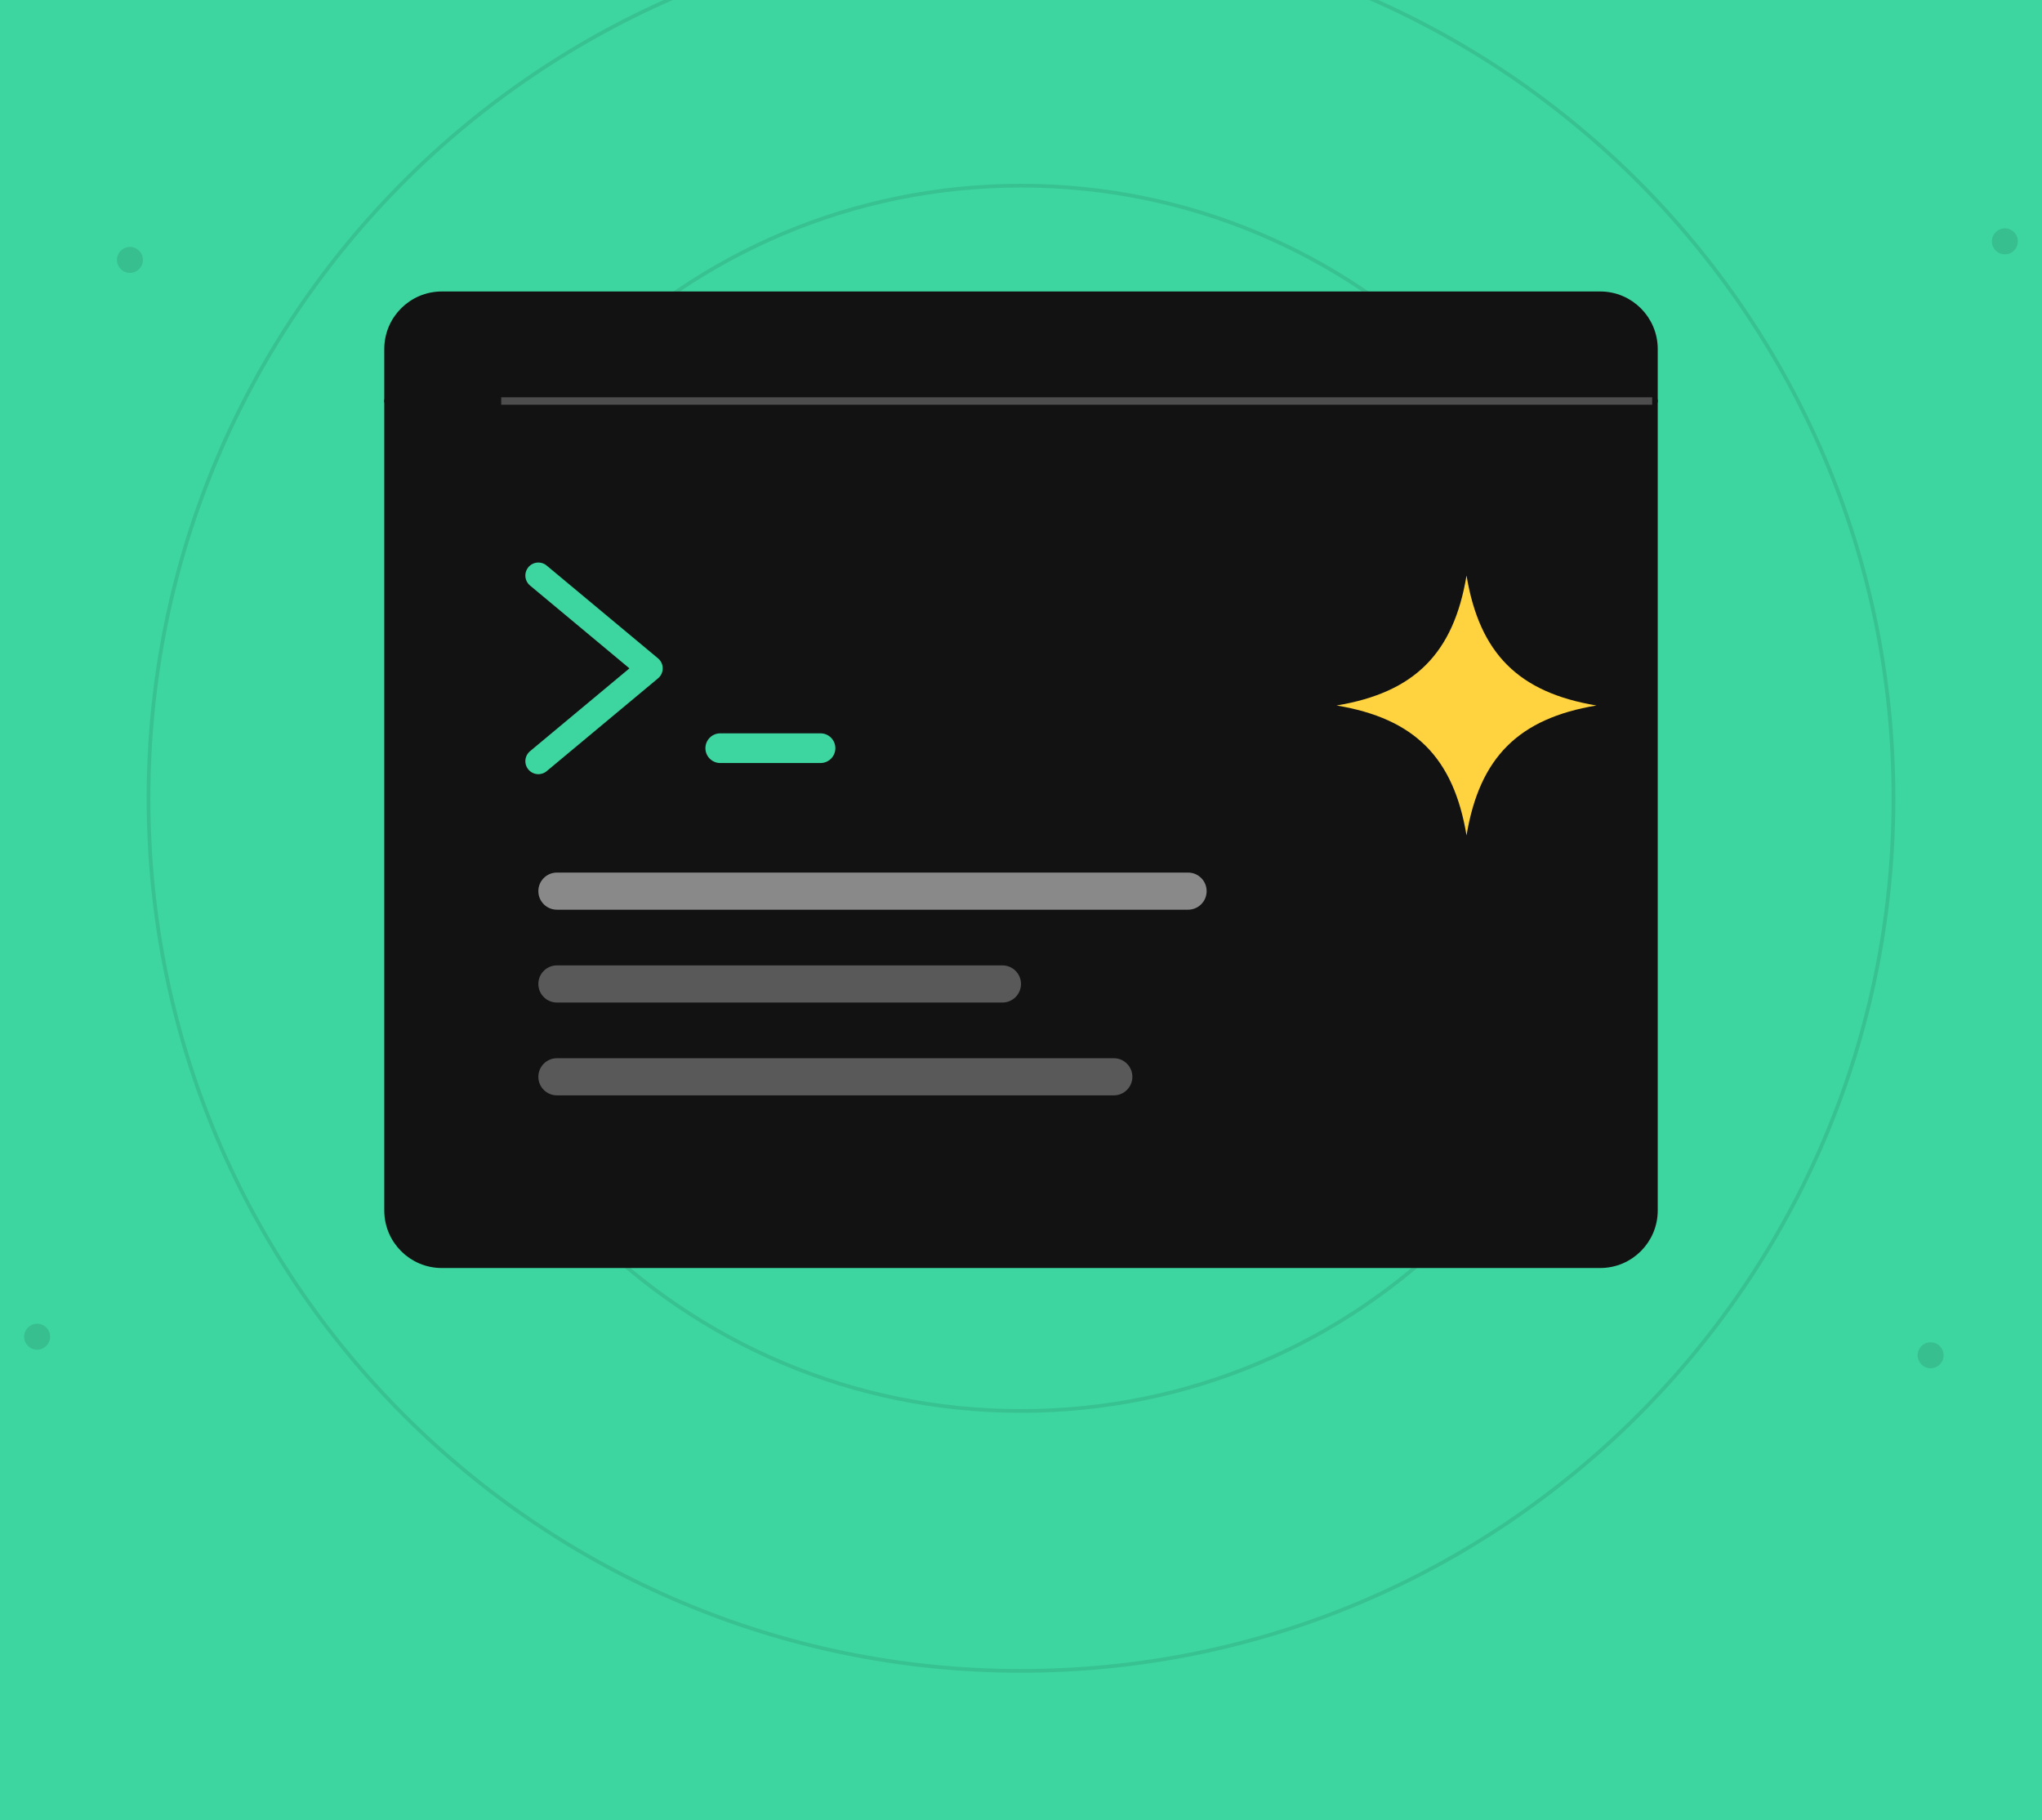
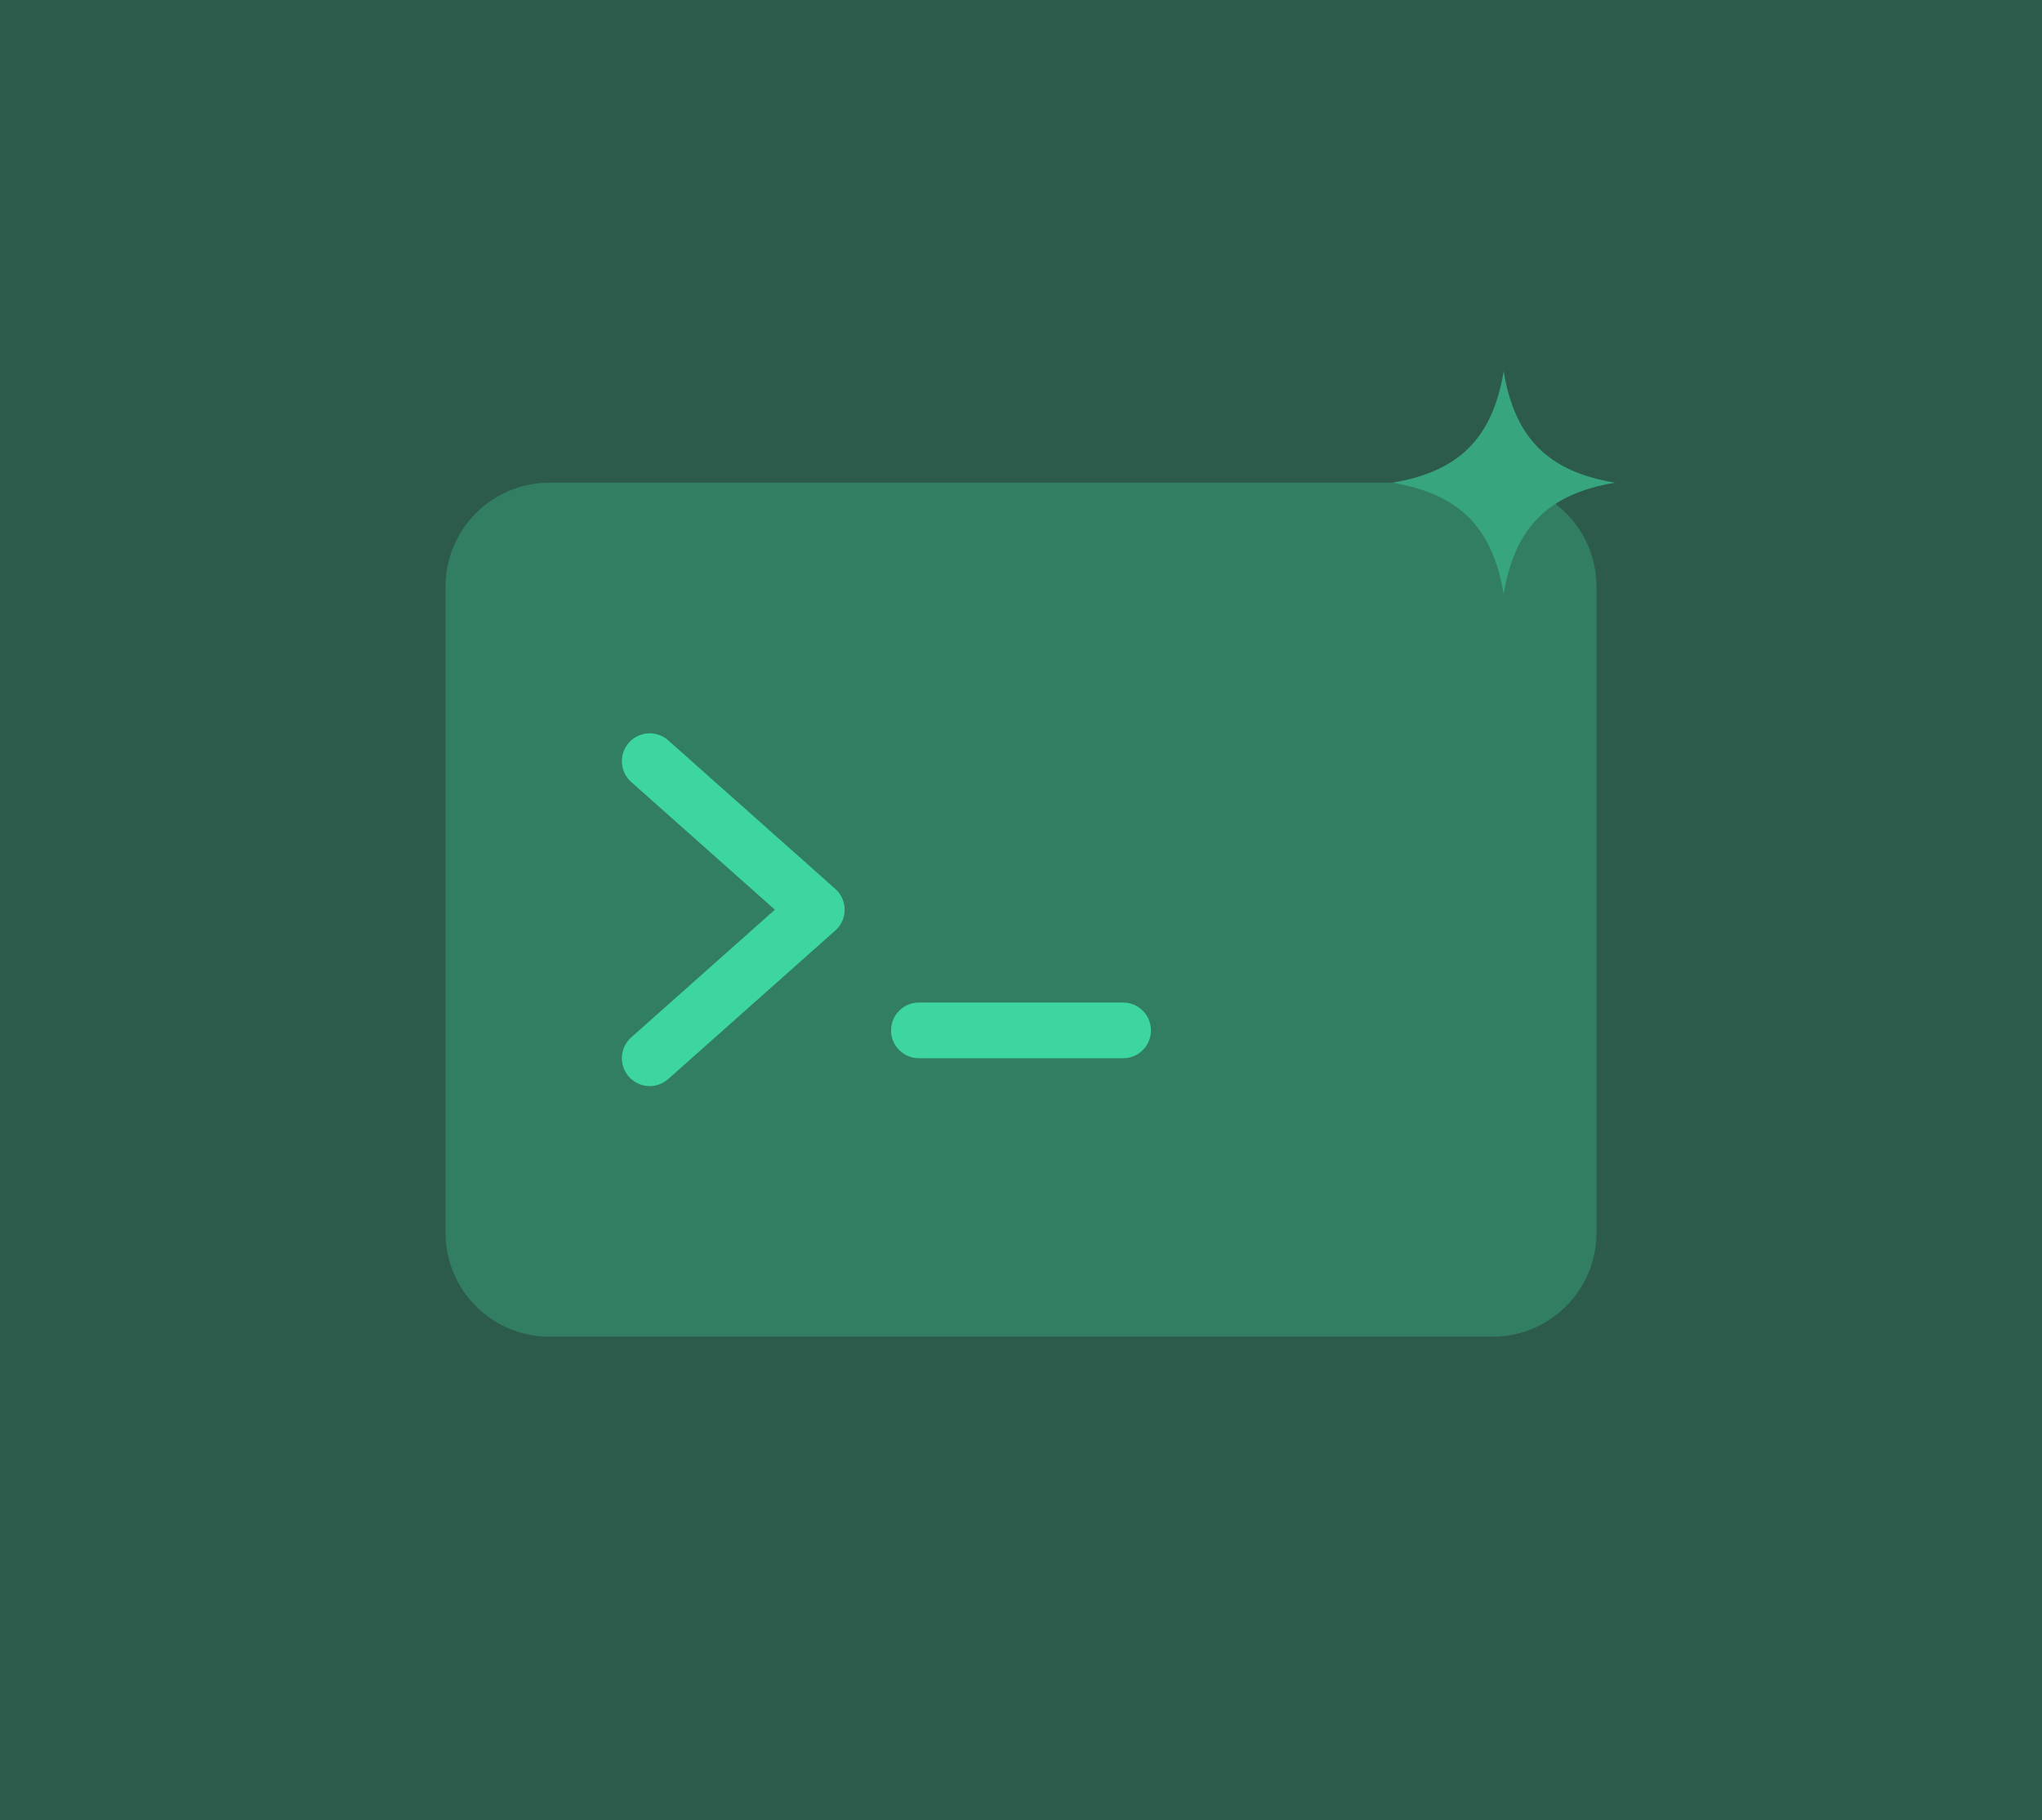
<svg xmlns="http://www.w3.org/2000/svg" viewBox="250 70 1100 980" preserveAspectRatio="xMidYMid meet">
-   <rect x="-4000" y="-4000" width="9600" height="9000" fill="#3DD6A0" />
-   <g fill="none" stroke="#121212" stroke-opacity=".1" stroke-width="2">
-     <circle cx="800" cy="500" r="330" />
-     <circle cx="800" cy="500" r="470" />
-   </g>
-   <g fill="#121212" opacity=".12">
-     <circle cx="320" cy="210" r="7" />
-     <circle cx="1290" cy="800" r="7" />
-     <circle cx="1330" cy="200" r="7" />
-     <circle cx="270" cy="790" r="7" />
-   </g>
-   <g transform="translate(800 500) scale(1) translate(-800 -500)">
-     <rect x="460" y="230" width="680" height="520" rx="28" fill="#121212" stroke="#121212" stroke-width="6" stroke-linejoin="round" stroke-linecap="round" />
-     <path d="M460 286h680" stroke="#121212" stroke-width="6" stroke-linejoin="round" stroke-linecap="round" />
-     <circle cx="494" cy="258" r="8" fill="#121212" />
-     <circle cx="520" cy="258" r="8" fill="#121212" opacity=".4" />
-     <circle cx="546" cy="258" r="8" fill="#121212" opacity=".4" />
-     <path d="M520 286h620" stroke="#fff" stroke-opacity=".25" stroke-width="4" />
-     <path d="M540 380l60 50-60 50" fill="none" stroke="#3DD6A0" stroke-width="14" stroke-linecap="round" stroke-linejoin="round" />
-     <rect x="630" y="465" width="70" height="16" rx="8" fill="#3DD6A0" />
-     <rect x="540" y="540" width="360" height="20" rx="10" fill="#fff" opacity=".5" />
-     <rect x="540" y="590" width="260" height="20" rx="10" fill="#fff" opacity=".3" />
-     <rect x="540" y="640" width="320" height="20" rx="10" fill="#fff" opacity=".3" />
-     <path d="M1040 380c7 42 28 63 70 70-42 7-63 28-70 70-7-42-28-63-70-70 42-7 63-28 70-70z" fill="#FFD23F" />
-   </g>
+   <rect x="-4000" y="-4000" width="9600" height="9000" fill="#2d5b4b" />
+   <rect x="490" y="330" width="620" height="460" rx="56" fill="#327e63" />
+   <path d="M600 480l90 80-90 80" fill="none" stroke="#3DD6A0" stroke-width="30" stroke-linecap="round" stroke-linejoin="round" />
+   <rect x="730" y="610" width="140" height="30" rx="15" fill="#3DD6A0" />
+   <path d="M1060 270c6 36 24 54 60 60-36 6-54 24-60 60-6-36-24-54-60-60 36-6 54-24 60-60z" fill="#37a57e" />
</svg>
